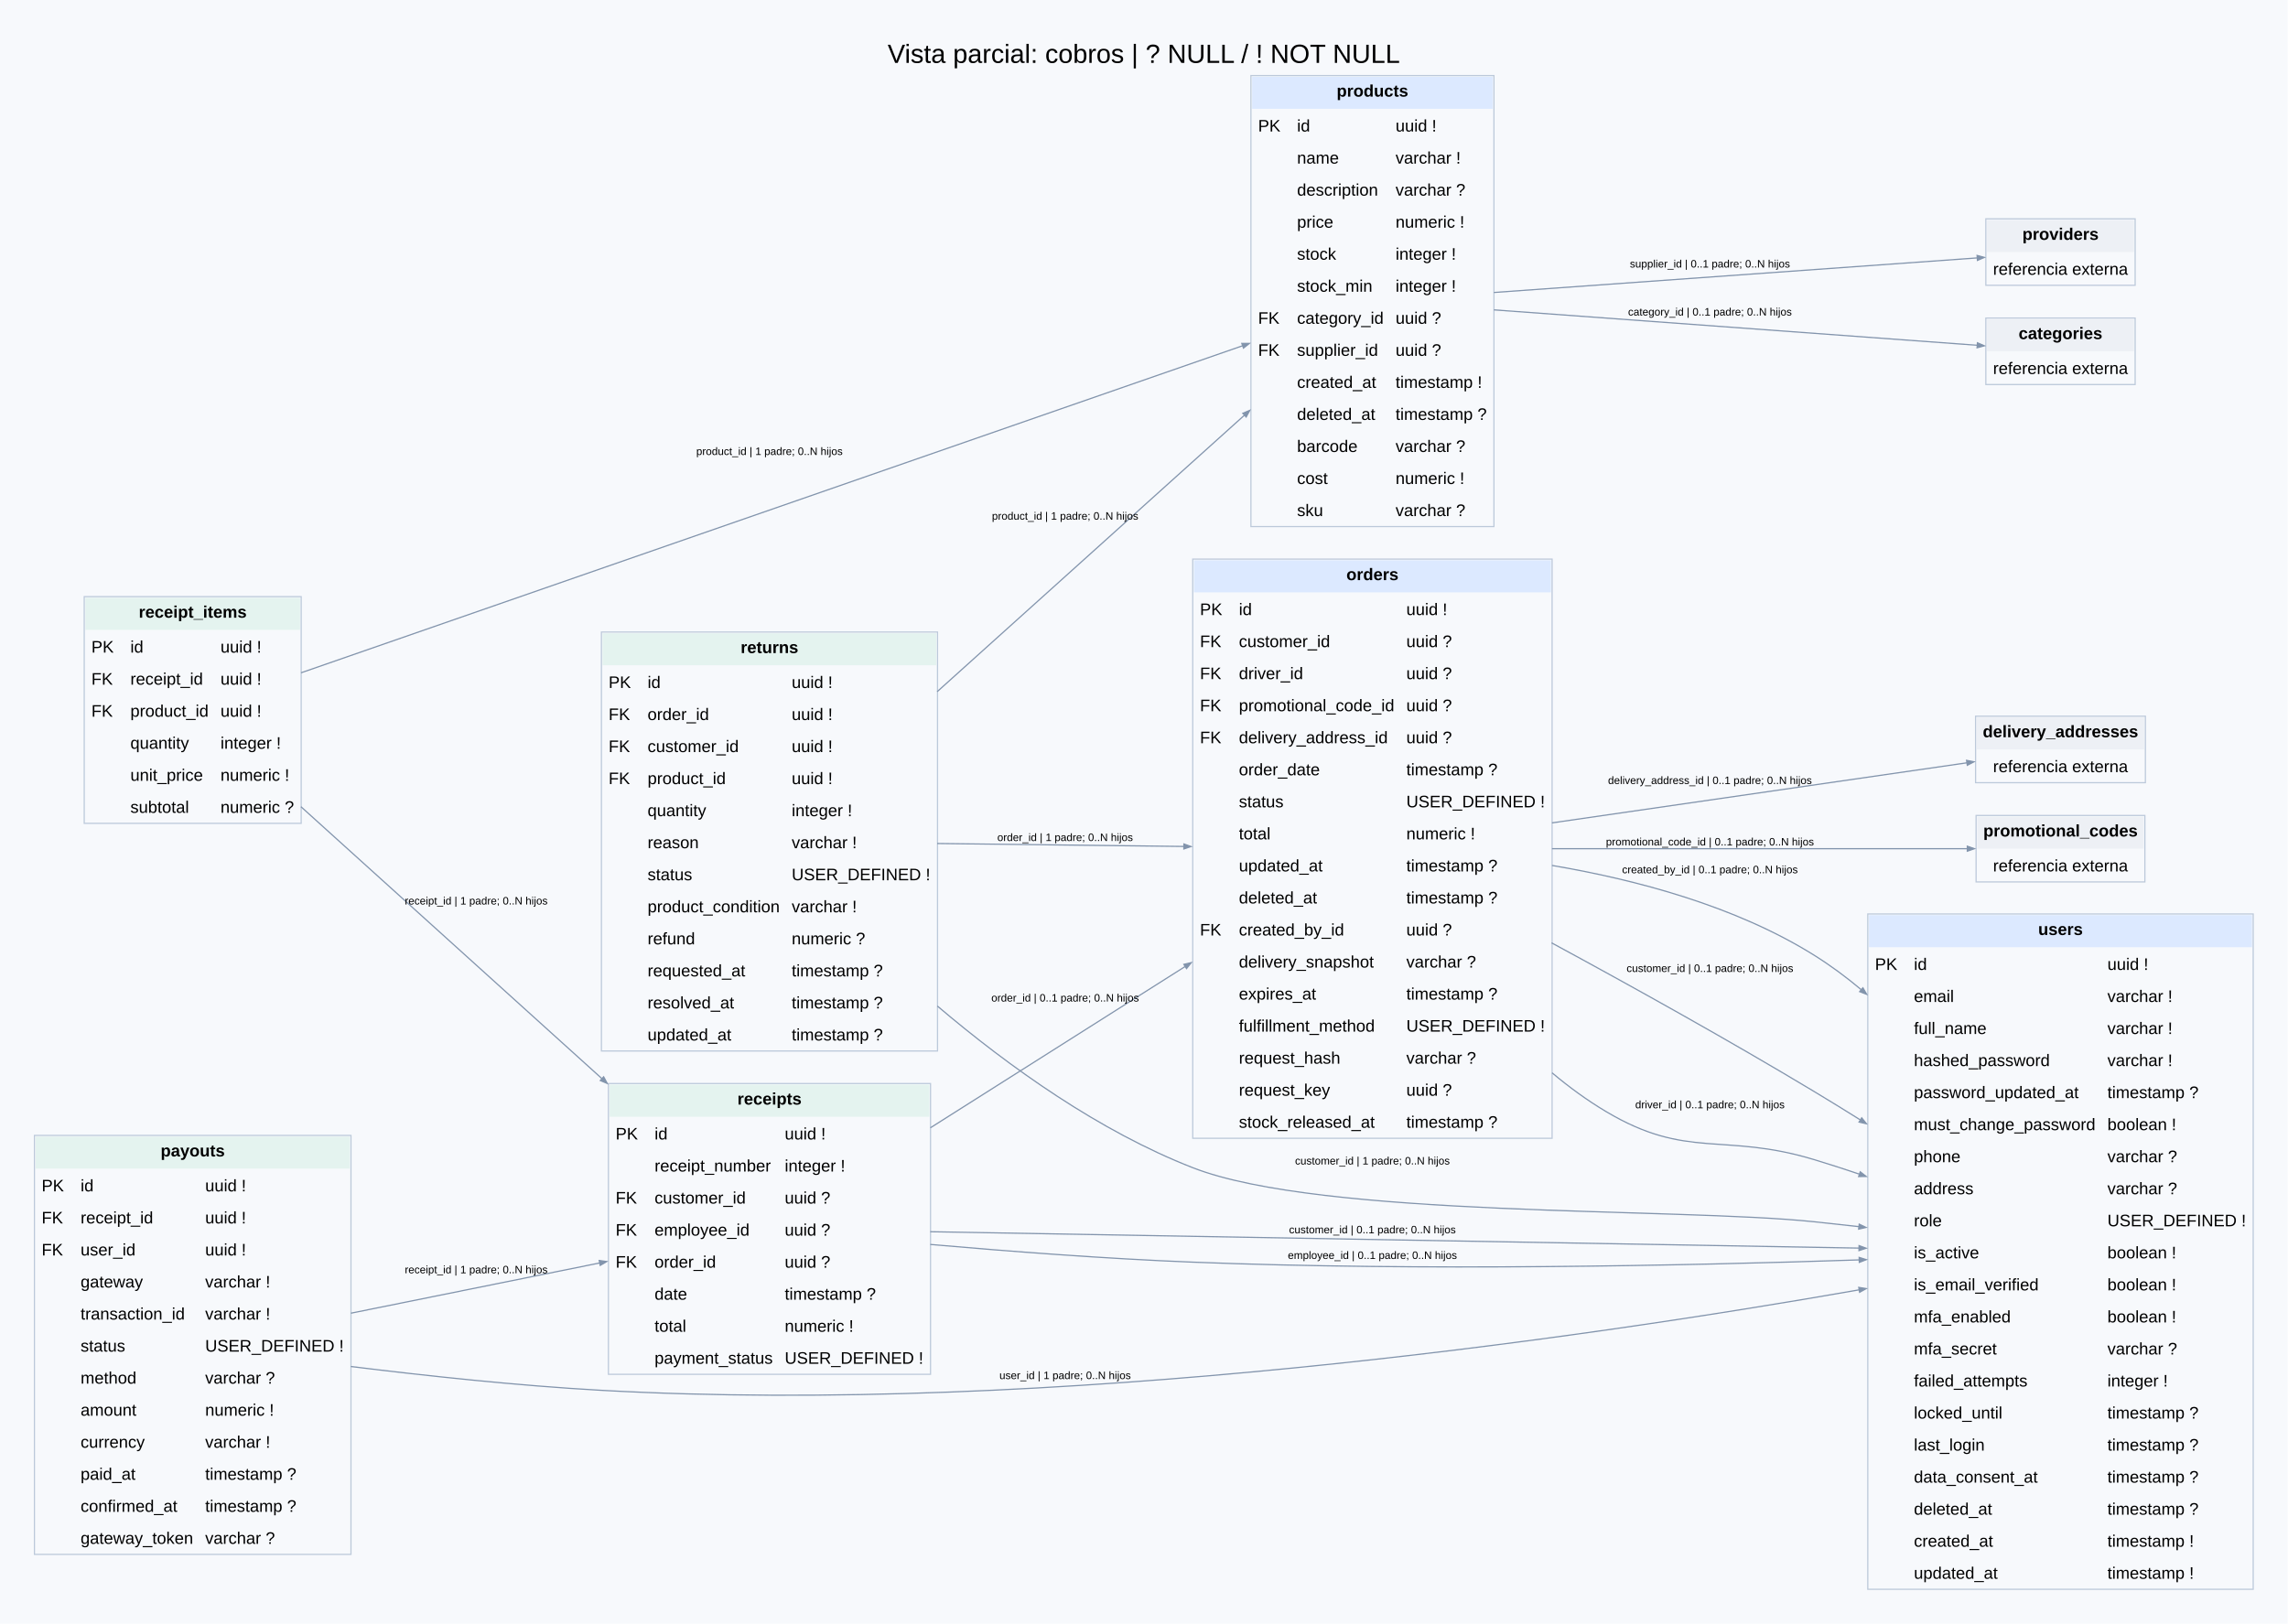
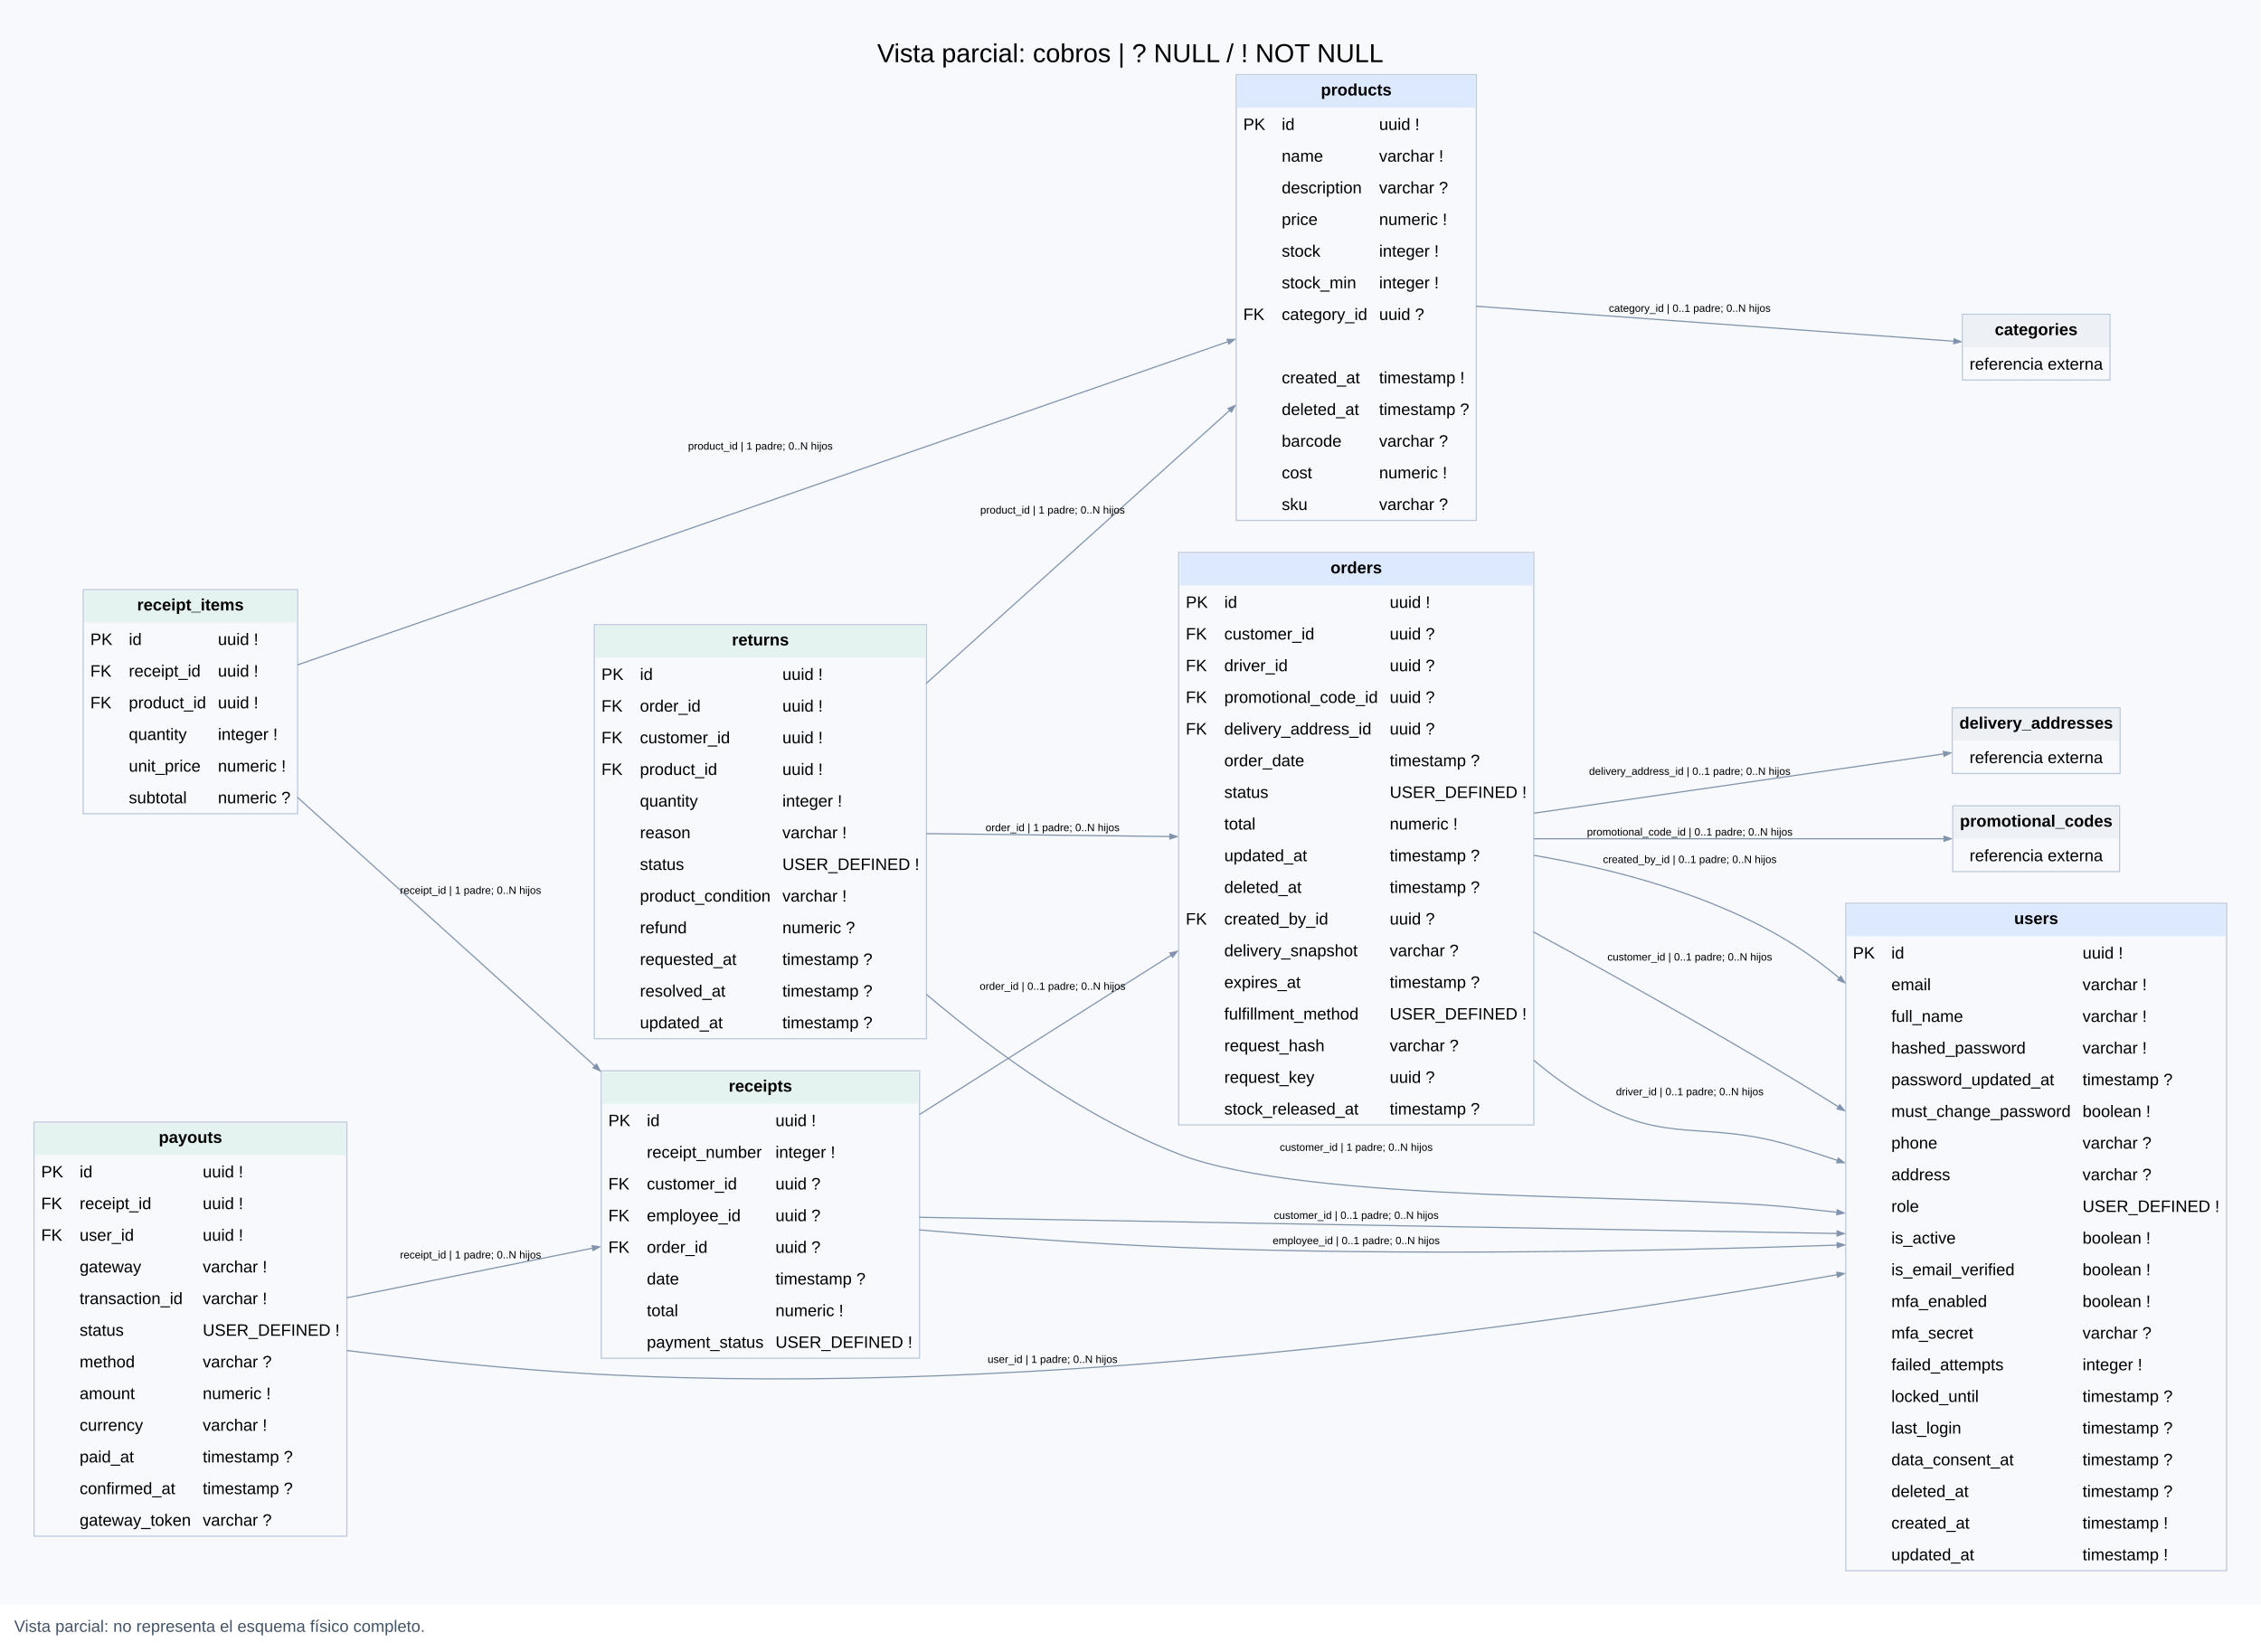
- <svg xmlns="http://www.w3.org/2000/svg" width="1913pt" height="1358pt" viewBox="0.00 0.00 1913.00 1358.00">
+ <svg xmlns="http://www.w3.org/2000/svg" width="1913pt" height="1398pt" viewBox="0 0 1913 1398">
  <g id="graph0" class="graph" transform="scale(1 1) rotate(0) translate(28.8 1329.2)">
    <polygon fill="#f7f9fc" stroke="none" points="-28.8,28.8 -28.8,-1329.2 1883.9,-1329.2 1883.9,28.8 -28.8,28.8" />
    <text xml:space="preserve" text-anchor="middle" x="927.55" y="-1276.6" font-family="Arial" font-size="22.00">Vista parcial: cobros | ? NULL / ! NOT NULL</text>
    <g id="node1" class="node">
      <polygon fill="none" stroke="#bcc9da" points="1532.86,0 1532.86,-564.8 1855.1,-564.8 1855.1,0 1532.86,0" />
      <polygon fill="#dce9ff" stroke="none" points="1533.86,-537 1533.86,-563.8 1854.1,-563.8 1854.1,-537 1533.86,-537" />
      <text xml:space="preserve" text-anchor="start" x="1675.3" y="-547.2" font-family="Arial" font-weight="bold" font-size="14.00">users</text>
      <text xml:space="preserve" text-anchor="start" x="1538.86" y="-518" font-family="Arial" font-size="14.00">PK </text>
      <text xml:space="preserve" text-anchor="start" x="1571.43" y="-518" font-family="Arial" font-size="14.00">id</text>
      <text xml:space="preserve" text-anchor="start" x="1733.19" y="-518" font-family="Arial" font-size="14.00">uuid !</text>
      <text xml:space="preserve" text-anchor="start" x="1571.43" y="-491.2" font-family="Arial" font-size="14.00">email</text>
      <text xml:space="preserve" text-anchor="start" x="1733.19" y="-491.2" font-family="Arial" font-size="14.00">varchar !</text>
      <text xml:space="preserve" text-anchor="start" x="1571.43" y="-464.4" font-family="Arial" font-size="14.00">full_name</text>
      <text xml:space="preserve" text-anchor="start" x="1733.19" y="-464.4" font-family="Arial" font-size="14.00">varchar !</text>
      <text xml:space="preserve" text-anchor="start" x="1571.43" y="-437.6" font-family="Arial" font-size="14.00">hashed_password</text>
      <text xml:space="preserve" text-anchor="start" x="1733.19" y="-437.6" font-family="Arial" font-size="14.00">varchar !</text>
      <text xml:space="preserve" text-anchor="start" x="1571.43" y="-410.8" font-family="Arial" font-size="14.00">password_updated_at</text>
      <text xml:space="preserve" text-anchor="start" x="1733.19" y="-410.8" font-family="Arial" font-size="14.00">timestamp ?</text>
      <text xml:space="preserve" text-anchor="start" x="1571.43" y="-384" font-family="Arial" font-size="14.00">must_change_password</text>
      <text xml:space="preserve" text-anchor="start" x="1733.19" y="-384" font-family="Arial" font-size="14.00">boolean !</text>
      <text xml:space="preserve" text-anchor="start" x="1571.43" y="-357.2" font-family="Arial" font-size="14.00">phone</text>
      <text xml:space="preserve" text-anchor="start" x="1733.19" y="-357.2" font-family="Arial" font-size="14.00">varchar ?</text>
      <text xml:space="preserve" text-anchor="start" x="1571.43" y="-330.4" font-family="Arial" font-size="14.00">address</text>
      <text xml:space="preserve" text-anchor="start" x="1733.19" y="-330.4" font-family="Arial" font-size="14.00">varchar ?</text>
      <text xml:space="preserve" text-anchor="start" x="1571.43" y="-303.6" font-family="Arial" font-size="14.00">role</text>
      <text xml:space="preserve" text-anchor="start" x="1733.19" y="-303.6" font-family="Arial" font-size="14.00">USER_DEFINED !</text>
      <text xml:space="preserve" text-anchor="start" x="1571.43" y="-276.8" font-family="Arial" font-size="14.00">is_active</text>
      <text xml:space="preserve" text-anchor="start" x="1733.19" y="-276.8" font-family="Arial" font-size="14.00">boolean !</text>
      <text xml:space="preserve" text-anchor="start" x="1571.43" y="-250" font-family="Arial" font-size="14.00">is_email_verified</text>
      <text xml:space="preserve" text-anchor="start" x="1733.19" y="-250" font-family="Arial" font-size="14.00">boolean !</text>
      <text xml:space="preserve" text-anchor="start" x="1571.43" y="-223.2" font-family="Arial" font-size="14.00">mfa_enabled</text>
      <text xml:space="preserve" text-anchor="start" x="1733.19" y="-223.2" font-family="Arial" font-size="14.00">boolean !</text>
      <text xml:space="preserve" text-anchor="start" x="1571.43" y="-196.4" font-family="Arial" font-size="14.00">mfa_secret</text>
      <text xml:space="preserve" text-anchor="start" x="1733.19" y="-196.4" font-family="Arial" font-size="14.00">varchar ?</text>
      <text xml:space="preserve" text-anchor="start" x="1571.43" y="-169.6" font-family="Arial" font-size="14.00">failed_attempts</text>
      <text xml:space="preserve" text-anchor="start" x="1733.19" y="-169.6" font-family="Arial" font-size="14.00">integer !</text>
      <text xml:space="preserve" text-anchor="start" x="1571.43" y="-142.8" font-family="Arial" font-size="14.00">locked_until</text>
      <text xml:space="preserve" text-anchor="start" x="1733.19" y="-142.8" font-family="Arial" font-size="14.00">timestamp ?</text>
      <text xml:space="preserve" text-anchor="start" x="1571.43" y="-116" font-family="Arial" font-size="14.00">last_login</text>
      <text xml:space="preserve" text-anchor="start" x="1733.19" y="-116" font-family="Arial" font-size="14.00">timestamp ?</text>
      <text xml:space="preserve" text-anchor="start" x="1571.43" y="-89.2" font-family="Arial" font-size="14.00">data_consent_at</text>
      <text xml:space="preserve" text-anchor="start" x="1733.19" y="-89.2" font-family="Arial" font-size="14.00">timestamp ?</text>
      <text xml:space="preserve" text-anchor="start" x="1571.43" y="-62.4" font-family="Arial" font-size="14.00">deleted_at</text>
      <text xml:space="preserve" text-anchor="start" x="1733.19" y="-62.4" font-family="Arial" font-size="14.00">timestamp ?</text>
      <text xml:space="preserve" text-anchor="start" x="1571.43" y="-35.6" font-family="Arial" font-size="14.00">created_at</text>
      <text xml:space="preserve" text-anchor="start" x="1733.19" y="-35.6" font-family="Arial" font-size="14.00">timestamp !</text>
      <text xml:space="preserve" text-anchor="start" x="1571.43" y="-8.8" font-family="Arial" font-size="14.00">updated_at</text>
      <text xml:space="preserve" text-anchor="start" x="1733.19" y="-8.8" font-family="Arial" font-size="14.00">timestamp !</text>
    </g>
    <g id="node2" class="node">
      <polygon fill="none" stroke="#bcc9da" points="968.46,-377.2 968.46,-861.6 1268.92,-861.6 1268.92,-377.2 968.46,-377.2" />
      <polygon fill="#dce9ff" stroke="none" points="969.46,-833.8 969.46,-860.6 1267.92,-860.6 1267.92,-833.8 969.46,-833.8" />
      <text xml:space="preserve" text-anchor="start" x="1096.91" y="-844" font-family="Arial" font-weight="bold" font-size="14.00">orders</text>
      <text xml:space="preserve" text-anchor="start" x="974.46" y="-814.8" font-family="Arial" font-size="14.00">PK </text>
      <text xml:space="preserve" text-anchor="start" x="1007.03" y="-814.8" font-family="Arial" font-size="14.00">id</text>
      <text xml:space="preserve" text-anchor="start" x="1147.01" y="-814.8" font-family="Arial" font-size="14.00">uuid !</text>
      <text xml:space="preserve" text-anchor="start" x="974.46" y="-788" font-family="Arial" font-size="14.00">FK</text>
      <text xml:space="preserve" text-anchor="start" x="1007.03" y="-788" font-family="Arial" font-size="14.00">customer_id</text>
      <text xml:space="preserve" text-anchor="start" x="1147.01" y="-788" font-family="Arial" font-size="14.00">uuid ?</text>
      <text xml:space="preserve" text-anchor="start" x="974.46" y="-761.2" font-family="Arial" font-size="14.00">FK</text>
      <text xml:space="preserve" text-anchor="start" x="1007.03" y="-761.2" font-family="Arial" font-size="14.00">driver_id</text>
      <text xml:space="preserve" text-anchor="start" x="1147.01" y="-761.2" font-family="Arial" font-size="14.00">uuid ?</text>
      <text xml:space="preserve" text-anchor="start" x="974.46" y="-734.4" font-family="Arial" font-size="14.00">FK</text>
      <text xml:space="preserve" text-anchor="start" x="1007.03" y="-734.4" font-family="Arial" font-size="14.00">promotional_code_id</text>
      <text xml:space="preserve" text-anchor="start" x="1147.01" y="-734.4" font-family="Arial" font-size="14.00">uuid ?</text>
      <text xml:space="preserve" text-anchor="start" x="974.46" y="-707.6" font-family="Arial" font-size="14.00">FK</text>
      <text xml:space="preserve" text-anchor="start" x="1007.03" y="-707.6" font-family="Arial" font-size="14.00">delivery_address_id</text>
      <text xml:space="preserve" text-anchor="start" x="1147.01" y="-707.6" font-family="Arial" font-size="14.00">uuid ?</text>
      <text xml:space="preserve" text-anchor="start" x="1007.03" y="-680.8" font-family="Arial" font-size="14.00">order_date</text>
      <text xml:space="preserve" text-anchor="start" x="1147.01" y="-680.8" font-family="Arial" font-size="14.00">timestamp ?</text>
      <text xml:space="preserve" text-anchor="start" x="1007.03" y="-654" font-family="Arial" font-size="14.00">status</text>
      <text xml:space="preserve" text-anchor="start" x="1147.01" y="-654" font-family="Arial" font-size="14.00">USER_DEFINED !</text>
      <text xml:space="preserve" text-anchor="start" x="1007.03" y="-627.2" font-family="Arial" font-size="14.00">total</text>
      <text xml:space="preserve" text-anchor="start" x="1147.01" y="-627.2" font-family="Arial" font-size="14.00">numeric !</text>
      <text xml:space="preserve" text-anchor="start" x="1007.03" y="-600.4" font-family="Arial" font-size="14.00">updated_at</text>
      <text xml:space="preserve" text-anchor="start" x="1147.01" y="-600.4" font-family="Arial" font-size="14.00">timestamp ?</text>
      <text xml:space="preserve" text-anchor="start" x="1007.03" y="-573.6" font-family="Arial" font-size="14.00">deleted_at</text>
      <text xml:space="preserve" text-anchor="start" x="1147.01" y="-573.6" font-family="Arial" font-size="14.00">timestamp ?</text>
      <text xml:space="preserve" text-anchor="start" x="974.46" y="-546.8" font-family="Arial" font-size="14.00">FK</text>
      <text xml:space="preserve" text-anchor="start" x="1007.03" y="-546.8" font-family="Arial" font-size="14.00">created_by_id</text>
      <text xml:space="preserve" text-anchor="start" x="1147.01" y="-546.8" font-family="Arial" font-size="14.00">uuid ?</text>
      <text xml:space="preserve" text-anchor="start" x="1007.03" y="-520" font-family="Arial" font-size="14.00">delivery_snapshot</text>
      <text xml:space="preserve" text-anchor="start" x="1147.01" y="-520" font-family="Arial" font-size="14.00">varchar ?</text>
      <text xml:space="preserve" text-anchor="start" x="1007.03" y="-493.2" font-family="Arial" font-size="14.00">expires_at</text>
      <text xml:space="preserve" text-anchor="start" x="1147.01" y="-493.2" font-family="Arial" font-size="14.00">timestamp ?</text>
      <text xml:space="preserve" text-anchor="start" x="1007.03" y="-466.4" font-family="Arial" font-size="14.00">fulfillment_method</text>
      <text xml:space="preserve" text-anchor="start" x="1147.01" y="-466.4" font-family="Arial" font-size="14.00">USER_DEFINED !</text>
      <text xml:space="preserve" text-anchor="start" x="1007.03" y="-439.6" font-family="Arial" font-size="14.00">request_hash</text>
      <text xml:space="preserve" text-anchor="start" x="1147.01" y="-439.6" font-family="Arial" font-size="14.00">varchar ?</text>
      <text xml:space="preserve" text-anchor="start" x="1007.03" y="-412.8" font-family="Arial" font-size="14.00">request_key</text>
      <text xml:space="preserve" text-anchor="start" x="1147.01" y="-412.8" font-family="Arial" font-size="14.00">uuid ?</text>
      <text xml:space="preserve" text-anchor="start" x="1007.03" y="-386" font-family="Arial" font-size="14.00">stock_released_at</text>
      <text xml:space="preserve" text-anchor="start" x="1147.01" y="-386" font-family="Arial" font-size="14.00">timestamp ?</text>
    </g>
    <g id="edge1" class="edge">
      <path fill="none" stroke="#8294ac" d="M1268.48,-540.65C1336.09,-504.02 1416.7,-459.18 1487.86,-416.4 1500.67,-408.7 1513.82,-400.6 1526.98,-392.34" />
      <polygon fill="#8294ac" stroke="#8294ac" points="1527.79,-394.31 1531.75,-389.34 1525.55,-390.75 1527.79,-394.31" />
      <text xml:space="preserve" text-anchor="middle" x="1400.89" y="-516.32" font-family="Arial" font-size="9.00">customer_id | 0..1 padre; 0..N hijos</text>
    </g>
    <g id="edge2" class="edge">
      <path fill="none" stroke="#8294ac" d="M1268.88,-431.95C1283.22,-419.91 1298.28,-408.91 1313.92,-399.6 1382.09,-359 1411.9,-382.33 1487.86,-359.4 1500.31,-355.64 1513.08,-351.52 1525.88,-347.19" />
      <polygon fill="#8294ac" stroke="#8294ac" points="1526.56,-349.18 1531.56,-345.25 1525.2,-345.2 1526.56,-349.18" />
      <text xml:space="preserve" text-anchor="middle" x="1400.89" y="-402.3" font-family="Arial" font-size="9.00">driver_id | 0..1 padre; 0..N hijos</text>
    </g>
    <g id="edge5" class="edge">
      <path fill="none" stroke="#8294ac" d="M1268.84,-605.39C1339.4,-593.45 1422.33,-571.34 1487.86,-530.4 1501.65,-521.79 1514.95,-511.93 1527.7,-501.22" />
      <polygon fill="#8294ac" stroke="#8294ac" points="1528.78,-503.05 1531.98,-497.56 1526.05,-499.86 1528.78,-503.05" />
      <text xml:space="preserve" text-anchor="middle" x="1400.89" y="-598.86" font-family="Arial" font-size="9.00">created_by_id | 0..1 padre; 0..N hijos</text>
    </g>
    <g id="node7" class="node">
      <polygon fill="none" stroke="#bcc9da" points="1623.41,-591.6 1623.41,-647.2 1764.54,-647.2 1764.54,-591.6 1623.41,-591.6" />
      <polygon fill="#edf0f5" stroke="none" points="1624.41,-619.4 1624.41,-646.2 1763.54,-646.2 1763.54,-619.4 1624.41,-619.4" />
      <text xml:space="preserve" text-anchor="start" x="1629.41" y="-629.6" font-family="Arial" font-weight="bold" font-size="14.00">promotional_codes</text>
      <text xml:space="preserve" text-anchor="start" x="1637.56" y="-600.4" font-family="Arial" font-size="14.00">referencia externa</text>
    </g>
    <g id="edge3" class="edge">
      <path fill="none" stroke="#8294ac" d="M1268.82,-619.4C1380.15,-619.4 1527.75,-619.4 1616.25,-619.4" />
      <polygon fill="#8294ac" stroke="#8294ac" points="1616.06,-621.5 1622.06,-619.4 1616.06,-617.3 1616.06,-621.5" />
      <text xml:space="preserve" text-anchor="middle" x="1400.89" y="-622.1" font-family="Arial" font-size="9.00">promotional_code_id | 0..1 padre; 0..N hijos</text>
    </g>
    <g id="node10" class="node">
      <polygon fill="none" stroke="#bcc9da" points="1622.99,-674.6 1622.99,-730.2 1764.97,-730.2 1764.97,-674.6 1622.99,-674.6" />
      <polygon fill="#edf0f5" stroke="none" points="1623.99,-702.4 1623.99,-729.2 1763.97,-729.2 1763.97,-702.4 1623.99,-702.4" />
      <text xml:space="preserve" text-anchor="start" x="1628.99" y="-712.6" font-family="Arial" font-weight="bold" font-size="14.00">delivery_addresses</text>
      <text xml:space="preserve" text-anchor="start" x="1637.56" y="-683.4" font-family="Arial" font-size="14.00">referencia externa</text>
    </g>
    <g id="edge4" class="edge">
      <path fill="none" stroke="#8294ac" d="M1268.82,-640.99C1379.99,-657.09 1527.32,-678.42 1615.86,-691.24" />
      <polygon fill="#8294ac" stroke="#8294ac" points="1615.45,-693.3 1621.69,-692.08 1616.06,-689.14 1615.45,-693.3" />
      <text xml:space="preserve" text-anchor="middle" x="1400.89" y="-673.48" font-family="Arial" font-size="9.00">delivery_address_id | 0..1 padre; 0..N hijos</text>
    </g>
    <g id="node3" class="node">
      <polygon fill="none" stroke="#bcc9da" points="1017.1,-888.8 1017.1,-1266 1220.29,-1266 1220.29,-888.8 1017.1,-888.8" />
      <polygon fill="#dce9ff" stroke="none" points="1018.1,-1238.2 1018.1,-1265 1219.29,-1265 1219.29,-1238.2 1018.1,-1238.2" />
      <text xml:space="preserve" text-anchor="start" x="1088.75" y="-1248.4" font-family="Arial" font-weight="bold" font-size="14.00">products</text>
      <text xml:space="preserve" text-anchor="start" x="1023.1" y="-1219.2" font-family="Arial" font-size="14.00">PK </text>
      <text xml:space="preserve" text-anchor="start" x="1055.66" y="-1219.2" font-family="Arial" font-size="14.00">id</text>
      <text xml:space="preserve" text-anchor="start" x="1138.04" y="-1219.2" font-family="Arial" font-size="14.00">uuid !</text>
      <text xml:space="preserve" text-anchor="start" x="1055.66" y="-1192.4" font-family="Arial" font-size="14.00">name</text>
      <text xml:space="preserve" text-anchor="start" x="1138.04" y="-1192.4" font-family="Arial" font-size="14.00">varchar !</text>
      <text xml:space="preserve" text-anchor="start" x="1055.66" y="-1165.6" font-family="Arial" font-size="14.00">description</text>
      <text xml:space="preserve" text-anchor="start" x="1138.04" y="-1165.6" font-family="Arial" font-size="14.00">varchar ?</text>
      <text xml:space="preserve" text-anchor="start" x="1055.66" y="-1138.8" font-family="Arial" font-size="14.00">price</text>
      <text xml:space="preserve" text-anchor="start" x="1138.04" y="-1138.8" font-family="Arial" font-size="14.00">numeric !</text>
      <text xml:space="preserve" text-anchor="start" x="1055.66" y="-1112" font-family="Arial" font-size="14.00">stock</text>
      <text xml:space="preserve" text-anchor="start" x="1138.04" y="-1112" font-family="Arial" font-size="14.00">integer !</text>
      <text xml:space="preserve" text-anchor="start" x="1055.66" y="-1085.2" font-family="Arial" font-size="14.00">stock_min</text>
      <text xml:space="preserve" text-anchor="start" x="1138.04" y="-1085.2" font-family="Arial" font-size="14.00">integer !</text>
      <text xml:space="preserve" text-anchor="start" x="1023.1" y="-1058.4" font-family="Arial" font-size="14.00">FK</text>
      <text xml:space="preserve" text-anchor="start" x="1055.66" y="-1058.4" font-family="Arial" font-size="14.00">category_id</text>
      <text xml:space="preserve" text-anchor="start" x="1138.04" y="-1058.4" font-family="Arial" font-size="14.00">uuid ?</text>
-       <text xml:space="preserve" text-anchor="start" x="1023.1" y="-1031.6" font-family="Arial" font-size="14.00">FK</text>
-       <text xml:space="preserve" text-anchor="start" x="1055.66" y="-1031.6" font-family="Arial" font-size="14.00">supplier_id</text>
-       <text xml:space="preserve" text-anchor="start" x="1138.04" y="-1031.6" font-family="Arial" font-size="14.00">uuid ?</text>
      <text xml:space="preserve" text-anchor="start" x="1055.66" y="-1004.8" font-family="Arial" font-size="14.00">created_at</text>
      <text xml:space="preserve" text-anchor="start" x="1138.04" y="-1004.8" font-family="Arial" font-size="14.00">timestamp !</text>
      <text xml:space="preserve" text-anchor="start" x="1055.66" y="-978" font-family="Arial" font-size="14.00">deleted_at</text>
      <text xml:space="preserve" text-anchor="start" x="1138.04" y="-978" font-family="Arial" font-size="14.00">timestamp ?</text>
      <text xml:space="preserve" text-anchor="start" x="1055.66" y="-951.2" font-family="Arial" font-size="14.00">barcode</text>
      <text xml:space="preserve" text-anchor="start" x="1138.04" y="-951.2" font-family="Arial" font-size="14.00">varchar ?</text>
      <text xml:space="preserve" text-anchor="start" x="1055.66" y="-924.4" font-family="Arial" font-size="14.00">cost</text>
      <text xml:space="preserve" text-anchor="start" x="1138.04" y="-924.4" font-family="Arial" font-size="14.00">numeric !</text>
      <text xml:space="preserve" text-anchor="start" x="1055.66" y="-897.6" font-family="Arial" font-size="14.00">sku</text>
      <text xml:space="preserve" text-anchor="start" x="1138.04" y="-897.6" font-family="Arial" font-size="14.00">varchar ?</text>
    </g>
    <g id="node4" class="node">
      <polygon fill="none" stroke="#bcc9da" points="1631.56,-1007.6 1631.56,-1063.2 1756.4,-1063.2 1756.4,-1007.6 1631.56,-1007.6" />
      <polygon fill="#edf0f5" stroke="none" points="1632.56,-1035.4 1632.56,-1062.2 1755.4,-1062.2 1755.4,-1035.4 1632.56,-1035.4" />
      <text xml:space="preserve" text-anchor="start" x="1658.96" y="-1045.6" font-family="Arial" font-weight="bold" font-size="14.00">categories</text>
      <text xml:space="preserve" text-anchor="start" x="1637.56" y="-1016.4" font-family="Arial" font-size="14.00">referencia externa</text>
    </g>
    <g id="edge6" class="edge">
      <path fill="none" stroke="#8294ac" d="M1220.21,-1070.04C1336.28,-1061.53 1524.09,-1047.77 1624.5,-1040.42" />
      <polygon fill="#8294ac" stroke="#8294ac" points="1624.53,-1042.52 1630.36,-1039.99 1624.22,-1038.33 1624.53,-1042.52" />
      <text xml:space="preserve" text-anchor="middle" x="1400.89" y="-1065.32" font-family="Arial" font-size="9.00">category_id | 0..1 padre; 0..N hijos</text>
-     </g>
-     <g id="node5" class="node">
-       <polygon fill="none" stroke="#bcc9da" points="1631.56,-1090.6 1631.56,-1146.2 1756.4,-1146.2 1756.4,-1090.6 1631.56,-1090.6" />
-       <polygon fill="#edf0f5" stroke="none" points="1632.56,-1118.4 1632.56,-1145.2 1755.4,-1145.2 1755.4,-1118.4 1632.56,-1118.4" />
-       <text xml:space="preserve" text-anchor="start" x="1662.08" y="-1128.6" font-family="Arial" font-weight="bold" font-size="14.00">providers</text>
-       <text xml:space="preserve" text-anchor="start" x="1637.56" y="-1099.4" font-family="Arial" font-size="14.00">referencia externa</text>
-     </g>
-     <g id="edge7" class="edge">
-       <path fill="none" stroke="#8294ac" d="M1220.21,-1084.59C1336.28,-1092.89 1524.09,-1106.32 1624.5,-1113.5" />
-       <polygon fill="#8294ac" stroke="#8294ac" points="1624.23,-1115.59 1630.36,-1113.92 1624.53,-1111.4 1624.23,-1115.59" />
-       <text xml:space="preserve" text-anchor="middle" x="1400.89" y="-1105.48" font-family="Arial" font-size="9.00">supplier_id | 0..1 padre; 0..N hijos</text>
    </g>
    <g id="node6" class="node">
      <polygon fill="none" stroke="#bcc9da" points="479.9,-179.8 479.9,-423 749.21,-423 749.21,-179.8 479.9,-179.8" />
      <polygon fill="#e4f3ef" stroke="none" points="480.9,-395.2 480.9,-422 748.21,-422 748.21,-395.2 480.9,-395.2" />
      <text xml:space="preserve" text-anchor="start" x="587.71" y="-405.4" font-family="Arial" font-weight="bold" font-size="14.00">receipts</text>
      <text xml:space="preserve" text-anchor="start" x="485.9" y="-376.2" font-family="Arial" font-size="14.00">PK </text>
      <text xml:space="preserve" text-anchor="start" x="518.47" y="-376.2" font-family="Arial" font-size="14.00">id</text>
      <text xml:space="preserve" text-anchor="start" x="627.3" y="-376.2" font-family="Arial" font-size="14.00">uuid !</text>
      <text xml:space="preserve" text-anchor="start" x="518.47" y="-349.4" font-family="Arial" font-size="14.00">receipt_number</text>
      <text xml:space="preserve" text-anchor="start" x="627.3" y="-349.4" font-family="Arial" font-size="14.00">integer !</text>
      <text xml:space="preserve" text-anchor="start" x="485.9" y="-322.6" font-family="Arial" font-size="14.00">FK</text>
      <text xml:space="preserve" text-anchor="start" x="518.47" y="-322.6" font-family="Arial" font-size="14.00">customer_id</text>
      <text xml:space="preserve" text-anchor="start" x="627.3" y="-322.6" font-family="Arial" font-size="14.00">uuid ?</text>
      <text xml:space="preserve" text-anchor="start" x="485.9" y="-295.8" font-family="Arial" font-size="14.00">FK</text>
      <text xml:space="preserve" text-anchor="start" x="518.47" y="-295.8" font-family="Arial" font-size="14.00">employee_id</text>
      <text xml:space="preserve" text-anchor="start" x="627.3" y="-295.8" font-family="Arial" font-size="14.00">uuid ?</text>
      <text xml:space="preserve" text-anchor="start" x="485.9" y="-269" font-family="Arial" font-size="14.00">FK</text>
      <text xml:space="preserve" text-anchor="start" x="518.47" y="-269" font-family="Arial" font-size="14.00">order_id</text>
      <text xml:space="preserve" text-anchor="start" x="627.3" y="-269" font-family="Arial" font-size="14.00">uuid ?</text>
      <text xml:space="preserve" text-anchor="start" x="518.47" y="-242.2" font-family="Arial" font-size="14.00">date</text>
      <text xml:space="preserve" text-anchor="start" x="627.3" y="-242.2" font-family="Arial" font-size="14.00">timestamp ?</text>
      <text xml:space="preserve" text-anchor="start" x="518.47" y="-215.4" font-family="Arial" font-size="14.00">total</text>
      <text xml:space="preserve" text-anchor="start" x="627.3" y="-215.4" font-family="Arial" font-size="14.00">numeric !</text>
      <text xml:space="preserve" text-anchor="start" x="518.47" y="-188.6" font-family="Arial" font-size="14.00">payment_status</text>
      <text xml:space="preserve" text-anchor="start" x="627.3" y="-188.6" font-family="Arial" font-size="14.00">USER_DEFINED !</text>
    </g>
    <g id="edge8" class="edge">
      <path fill="none" stroke="#8294ac" d="M749.02,-299.05C945.35,-295.58 1311.82,-289.12 1525.81,-285.35" />
      <polygon fill="#8294ac" stroke="#8294ac" points="1525.56,-287.45 1531.53,-285.25 1525.49,-283.25 1525.56,-287.45" />
      <text xml:space="preserve" text-anchor="middle" x="1118.69" y="-297.71" font-family="Arial" font-size="9.00">customer_id | 0..1 padre; 0..N hijos</text>
    </g>
    <g id="edge9" class="edge">
      <path fill="none" stroke="#8294ac" d="M749.06,-288.4C815.02,-282.6 895.85,-276.46 968.46,-273.6 1159.44,-266.09 1378.93,-270.59 1525.82,-275.5" />
      <polygon fill="#8294ac" stroke="#8294ac" points="1525.62,-277.59 1531.68,-275.69 1525.76,-273.39 1525.62,-277.59" />
      <text xml:space="preserve" text-anchor="middle" x="1118.69" y="-276.3" font-family="Arial" font-size="9.00">employee_id | 0..1 padre; 0..N hijos</text>
    </g>
    <g id="edge10" class="edge">
      <path fill="none" stroke="#8294ac" d="M749.13,-385.99C814.7,-427.52 894.08,-477.79 962.35,-521.02" />
      <polygon fill="#8294ac" stroke="#8294ac" points="961.03,-522.67 967.22,-524.11 963.27,-519.12 961.03,-522.67" />
      <text xml:space="preserve" text-anchor="middle" x="861.76" y="-491.58" font-family="Arial" font-size="9.00">order_id | 0..1 padre; 0..N hijos</text>
    </g>
    <g id="node8" class="node">
      <polygon fill="none" stroke="#bcc9da" points="41.62,-640.6 41.62,-830.2 223.03,-830.2 223.03,-640.6 41.62,-640.6" />
      <polygon fill="#e4f3ef" stroke="none" points="42.62,-802.4 42.62,-829.2 222.03,-829.2 222.03,-802.4 42.62,-802.4" />
      <text xml:space="preserve" text-anchor="start" x="87.19" y="-812.6" font-family="Arial" font-weight="bold" font-size="14.00">receipt_items</text>
      <text xml:space="preserve" text-anchor="start" x="47.62" y="-783.4" font-family="Arial" font-size="14.00">PK </text>
      <text xml:space="preserve" text-anchor="start" x="80.19" y="-783.4" font-family="Arial" font-size="14.00">id</text>
      <text xml:space="preserve" text-anchor="start" x="155.56" y="-783.4" font-family="Arial" font-size="14.00">uuid !</text>
      <text xml:space="preserve" text-anchor="start" x="47.62" y="-756.6" font-family="Arial" font-size="14.00">FK</text>
      <text xml:space="preserve" text-anchor="start" x="80.19" y="-756.6" font-family="Arial" font-size="14.00">receipt_id</text>
      <text xml:space="preserve" text-anchor="start" x="155.56" y="-756.6" font-family="Arial" font-size="14.00">uuid !</text>
      <text xml:space="preserve" text-anchor="start" x="47.62" y="-729.8" font-family="Arial" font-size="14.00">FK</text>
      <text xml:space="preserve" text-anchor="start" x="80.19" y="-729.8" font-family="Arial" font-size="14.00">product_id</text>
      <text xml:space="preserve" text-anchor="start" x="155.56" y="-729.8" font-family="Arial" font-size="14.00">uuid !</text>
      <text xml:space="preserve" text-anchor="start" x="80.19" y="-703" font-family="Arial" font-size="14.00">quantity</text>
      <text xml:space="preserve" text-anchor="start" x="155.56" y="-703" font-family="Arial" font-size="14.00">integer !</text>
      <text xml:space="preserve" text-anchor="start" x="80.19" y="-676.2" font-family="Arial" font-size="14.00">unit_price</text>
      <text xml:space="preserve" text-anchor="start" x="155.56" y="-676.2" font-family="Arial" font-size="14.00">numeric !</text>
      <text xml:space="preserve" text-anchor="start" x="80.19" y="-649.4" font-family="Arial" font-size="14.00">subtotal</text>
      <text xml:space="preserve" text-anchor="start" x="155.56" y="-649.4" font-family="Arial" font-size="14.00">numeric ?</text>
    </g>
    <g id="edge12" class="edge">
      <path fill="none" stroke="#8294ac" d="M222.86,-766.5C404.35,-829.56 814.96,-972.22 1010.41,-1040.13" />
      <polygon fill="#8294ac" stroke="#8294ac" points="1009.48,-1042.03 1015.84,-1042.01 1010.86,-1038.06 1009.48,-1042.03" />
      <text xml:space="preserve" text-anchor="middle" x="614.56" y="-948.68" font-family="Arial" font-size="9.00">product_id | 1 padre; 0..N hijos</text>
    </g>
    <g id="edge11" class="edge">
      <path fill="none" stroke="#8294ac" d="M222.81,-654.53C293.57,-590.58 393.62,-500.17 474.76,-426.83" />
      <polygon fill="#8294ac" stroke="#8294ac" points="475.91,-428.63 478.95,-423.04 473.1,-425.51 475.91,-428.63" />
      <text xml:space="preserve" text-anchor="middle" x="369.36" y="-572.74" font-family="Arial" font-size="9.00">receipt_id | 1 padre; 0..N hijos</text>
    </g>
    <g id="node9" class="node">
      <polygon fill="none" stroke="#bcc9da" points="474.06,-450.2 474.06,-800.6 755.06,-800.6 755.06,-450.2 474.06,-450.2" />
      <polygon fill="#e4f3ef" stroke="none" points="475.06,-772.8 475.06,-799.6 754.06,-799.6 754.06,-772.8 475.06,-772.8" />
      <text xml:space="preserve" text-anchor="start" x="590.44" y="-783" font-family="Arial" font-weight="bold" font-size="14.00">returns</text>
      <text xml:space="preserve" text-anchor="start" x="480.06" y="-753.8" font-family="Arial" font-size="14.00">PK </text>
      <text xml:space="preserve" text-anchor="start" x="512.62" y="-753.8" font-family="Arial" font-size="14.00">id</text>
      <text xml:space="preserve" text-anchor="start" x="633.15" y="-753.8" font-family="Arial" font-size="14.00">uuid !</text>
      <text xml:space="preserve" text-anchor="start" x="480.06" y="-727" font-family="Arial" font-size="14.00">FK</text>
      <text xml:space="preserve" text-anchor="start" x="512.62" y="-727" font-family="Arial" font-size="14.00">order_id</text>
      <text xml:space="preserve" text-anchor="start" x="633.15" y="-727" font-family="Arial" font-size="14.00">uuid !</text>
      <text xml:space="preserve" text-anchor="start" x="480.06" y="-700.2" font-family="Arial" font-size="14.00">FK</text>
      <text xml:space="preserve" text-anchor="start" x="512.62" y="-700.2" font-family="Arial" font-size="14.00">customer_id</text>
      <text xml:space="preserve" text-anchor="start" x="633.15" y="-700.2" font-family="Arial" font-size="14.00">uuid !</text>
      <text xml:space="preserve" text-anchor="start" x="480.06" y="-673.4" font-family="Arial" font-size="14.00">FK</text>
      <text xml:space="preserve" text-anchor="start" x="512.62" y="-673.4" font-family="Arial" font-size="14.00">product_id</text>
      <text xml:space="preserve" text-anchor="start" x="633.15" y="-673.4" font-family="Arial" font-size="14.00">uuid !</text>
      <text xml:space="preserve" text-anchor="start" x="512.62" y="-646.6" font-family="Arial" font-size="14.00">quantity</text>
      <text xml:space="preserve" text-anchor="start" x="633.15" y="-646.6" font-family="Arial" font-size="14.00">integer !</text>
      <text xml:space="preserve" text-anchor="start" x="512.62" y="-619.8" font-family="Arial" font-size="14.00">reason</text>
      <text xml:space="preserve" text-anchor="start" x="633.15" y="-619.8" font-family="Arial" font-size="14.00">varchar !</text>
      <text xml:space="preserve" text-anchor="start" x="512.62" y="-593" font-family="Arial" font-size="14.00">status</text>
      <text xml:space="preserve" text-anchor="start" x="633.15" y="-593" font-family="Arial" font-size="14.00">USER_DEFINED !</text>
      <text xml:space="preserve" text-anchor="start" x="512.62" y="-566.2" font-family="Arial" font-size="14.00">product_condition</text>
      <text xml:space="preserve" text-anchor="start" x="633.15" y="-566.2" font-family="Arial" font-size="14.00">varchar !</text>
      <text xml:space="preserve" text-anchor="start" x="512.62" y="-539.4" font-family="Arial" font-size="14.00">refund</text>
      <text xml:space="preserve" text-anchor="start" x="633.15" y="-539.4" font-family="Arial" font-size="14.00">numeric ?</text>
      <text xml:space="preserve" text-anchor="start" x="512.62" y="-512.6" font-family="Arial" font-size="14.00">requested_at</text>
      <text xml:space="preserve" text-anchor="start" x="633.15" y="-512.6" font-family="Arial" font-size="14.00">timestamp ?</text>
      <text xml:space="preserve" text-anchor="start" x="512.62" y="-485.8" font-family="Arial" font-size="14.00">resolved_at</text>
      <text xml:space="preserve" text-anchor="start" x="633.15" y="-485.8" font-family="Arial" font-size="14.00">timestamp ?</text>
      <text xml:space="preserve" text-anchor="start" x="512.62" y="-459" font-family="Arial" font-size="14.00">updated_at</text>
      <text xml:space="preserve" text-anchor="start" x="633.15" y="-459" font-family="Arial" font-size="14.00">timestamp ?</text>
    </g>
    <g id="edge14" class="edge">
      <path fill="none" stroke="#8294ac" d="M754.92,-487.81C815.58,-436.34 890.56,-383.03 968.46,-352.6 1076.38,-310.44 1372.63,-319.43 1487.86,-307.4 1500.21,-306.11 1512.96,-304.71 1525.78,-303.26" />
      <polygon fill="#8294ac" stroke="#8294ac" points="1525.69,-305.39 1531.41,-302.62 1525.21,-301.21 1525.69,-305.39" />
      <text xml:space="preserve" text-anchor="middle" x="1118.69" y="-355.3" font-family="Arial" font-size="9.00">customer_id | 1 padre; 0..N hijos</text>
    </g>
    <g id="edge13" class="edge">
      <path fill="none" stroke="#8294ac" d="M754.76,-623.74C818.89,-622.97 895.26,-622.06 961.36,-621.27" />
      <polygon fill="#8294ac" stroke="#8294ac" points="961.06,-623.37 967.03,-621.2 961.01,-619.17 961.06,-623.37" />
      <text xml:space="preserve" text-anchor="middle" x="861.76" y="-625.81" font-family="Arial" font-size="9.00">order_id | 1 padre; 0..N hijos</text>
    </g>
    <g id="edge15" class="edge">
      <path fill="none" stroke="#8294ac" d="M754.76,-750.71C836.11,-823.93 937.15,-914.88 1011.95,-982.21" />
      <polygon fill="#8294ac" stroke="#8294ac" points="1010.3,-983.55 1016.16,-986.01 1013.11,-980.43 1010.3,-983.55" />
      <text xml:space="preserve" text-anchor="middle" x="861.76" y="-894.58" font-family="Arial" font-size="9.00">product_id | 1 padre; 0..N hijos</text>
    </g>
    <g id="node11" class="node">
      <polygon fill="none" stroke="#bcc9da" points="0,-29.2 0,-379.6 264.65,-379.6 264.65,-29.2 0,-29.2" />
      <polygon fill="#e4f3ef" stroke="none" points="1,-351.8 1,-378.6 263.65,-378.6 263.65,-351.8 1,-351.8" />
      <text xml:space="preserve" text-anchor="start" x="105.49" y="-362" font-family="Arial" font-weight="bold" font-size="14.00">payouts</text>
      <text xml:space="preserve" text-anchor="start" x="6" y="-332.8" font-family="Arial" font-size="14.00">PK </text>
      <text xml:space="preserve" text-anchor="start" x="38.57" y="-332.8" font-family="Arial" font-size="14.00">id</text>
      <text xml:space="preserve" text-anchor="start" x="142.74" y="-332.8" font-family="Arial" font-size="14.00">uuid !</text>
      <text xml:space="preserve" text-anchor="start" x="6" y="-306" font-family="Arial" font-size="14.00">FK</text>
      <text xml:space="preserve" text-anchor="start" x="38.57" y="-306" font-family="Arial" font-size="14.00">receipt_id</text>
      <text xml:space="preserve" text-anchor="start" x="142.74" y="-306" font-family="Arial" font-size="14.00">uuid !</text>
      <text xml:space="preserve" text-anchor="start" x="6" y="-279.2" font-family="Arial" font-size="14.00">FK</text>
      <text xml:space="preserve" text-anchor="start" x="38.57" y="-279.2" font-family="Arial" font-size="14.00">user_id</text>
      <text xml:space="preserve" text-anchor="start" x="142.74" y="-279.2" font-family="Arial" font-size="14.00">uuid !</text>
      <text xml:space="preserve" text-anchor="start" x="38.57" y="-252.4" font-family="Arial" font-size="14.00">gateway</text>
      <text xml:space="preserve" text-anchor="start" x="142.74" y="-252.4" font-family="Arial" font-size="14.00">varchar !</text>
      <text xml:space="preserve" text-anchor="start" x="38.57" y="-225.6" font-family="Arial" font-size="14.00">transaction_id</text>
      <text xml:space="preserve" text-anchor="start" x="142.74" y="-225.6" font-family="Arial" font-size="14.00">varchar !</text>
      <text xml:space="preserve" text-anchor="start" x="38.57" y="-198.8" font-family="Arial" font-size="14.00">status</text>
      <text xml:space="preserve" text-anchor="start" x="142.74" y="-198.8" font-family="Arial" font-size="14.00">USER_DEFINED !</text>
      <text xml:space="preserve" text-anchor="start" x="38.57" y="-172" font-family="Arial" font-size="14.00">method</text>
      <text xml:space="preserve" text-anchor="start" x="142.74" y="-172" font-family="Arial" font-size="14.00">varchar ?</text>
      <text xml:space="preserve" text-anchor="start" x="38.57" y="-145.2" font-family="Arial" font-size="14.00">amount</text>
      <text xml:space="preserve" text-anchor="start" x="142.74" y="-145.2" font-family="Arial" font-size="14.00">numeric !</text>
      <text xml:space="preserve" text-anchor="start" x="38.57" y="-118.4" font-family="Arial" font-size="14.00">currency</text>
      <text xml:space="preserve" text-anchor="start" x="142.74" y="-118.4" font-family="Arial" font-size="14.00">varchar !</text>
      <text xml:space="preserve" text-anchor="start" x="38.57" y="-91.6" font-family="Arial" font-size="14.00">paid_at</text>
      <text xml:space="preserve" text-anchor="start" x="142.74" y="-91.6" font-family="Arial" font-size="14.00">timestamp ?</text>
      <text xml:space="preserve" text-anchor="start" x="38.57" y="-64.8" font-family="Arial" font-size="14.00">confirmed_at</text>
      <text xml:space="preserve" text-anchor="start" x="142.74" y="-64.8" font-family="Arial" font-size="14.00">timestamp ?</text>
      <text xml:space="preserve" text-anchor="start" x="38.57" y="-38" font-family="Arial" font-size="14.00">gateway_token</text>
      <text xml:space="preserve" text-anchor="start" x="142.74" y="-38" font-family="Arial" font-size="14.00">varchar ?</text>
    </g>
    <g id="edge17" class="edge">
      <path fill="none" stroke="#8294ac" d="M264.51,-186.33C327.71,-178.5 404.67,-170.26 474.06,-166.4 850.87,-145.45 1291.27,-209.35 1525.84,-250.48" />
      <polygon fill="#8294ac" stroke="#8294ac" points="1525.3,-252.52 1531.58,-251.49 1526.03,-248.39 1525.3,-252.52" />
      <text xml:space="preserve" text-anchor="middle" x="861.76" y="-175.83" font-family="Arial" font-size="9.00">user_id | 1 padre; 0..N hijos</text>
    </g>
    <g id="edge16" class="edge">
      <path fill="none" stroke="#8294ac" d="M264.55,-230.91C329.13,-243.95 407.03,-259.68 472.84,-272.98" />
      <polygon fill="#8294ac" stroke="#8294ac" points="472.21,-274.99 478.5,-274.12 473.04,-270.87 472.21,-274.99" />
      <text xml:space="preserve" text-anchor="middle" x="369.36" y="-264.29" font-family="Arial" font-size="9.00">receipt_id | 1 padre; 0..N hijos</text>
    </g>
  </g>
+   <text x="12" y="1381" fill="#425466" font-family="Arial, sans-serif" font-size="14">Vista parcial: no representa el esquema físico completo.</text>
</svg>
